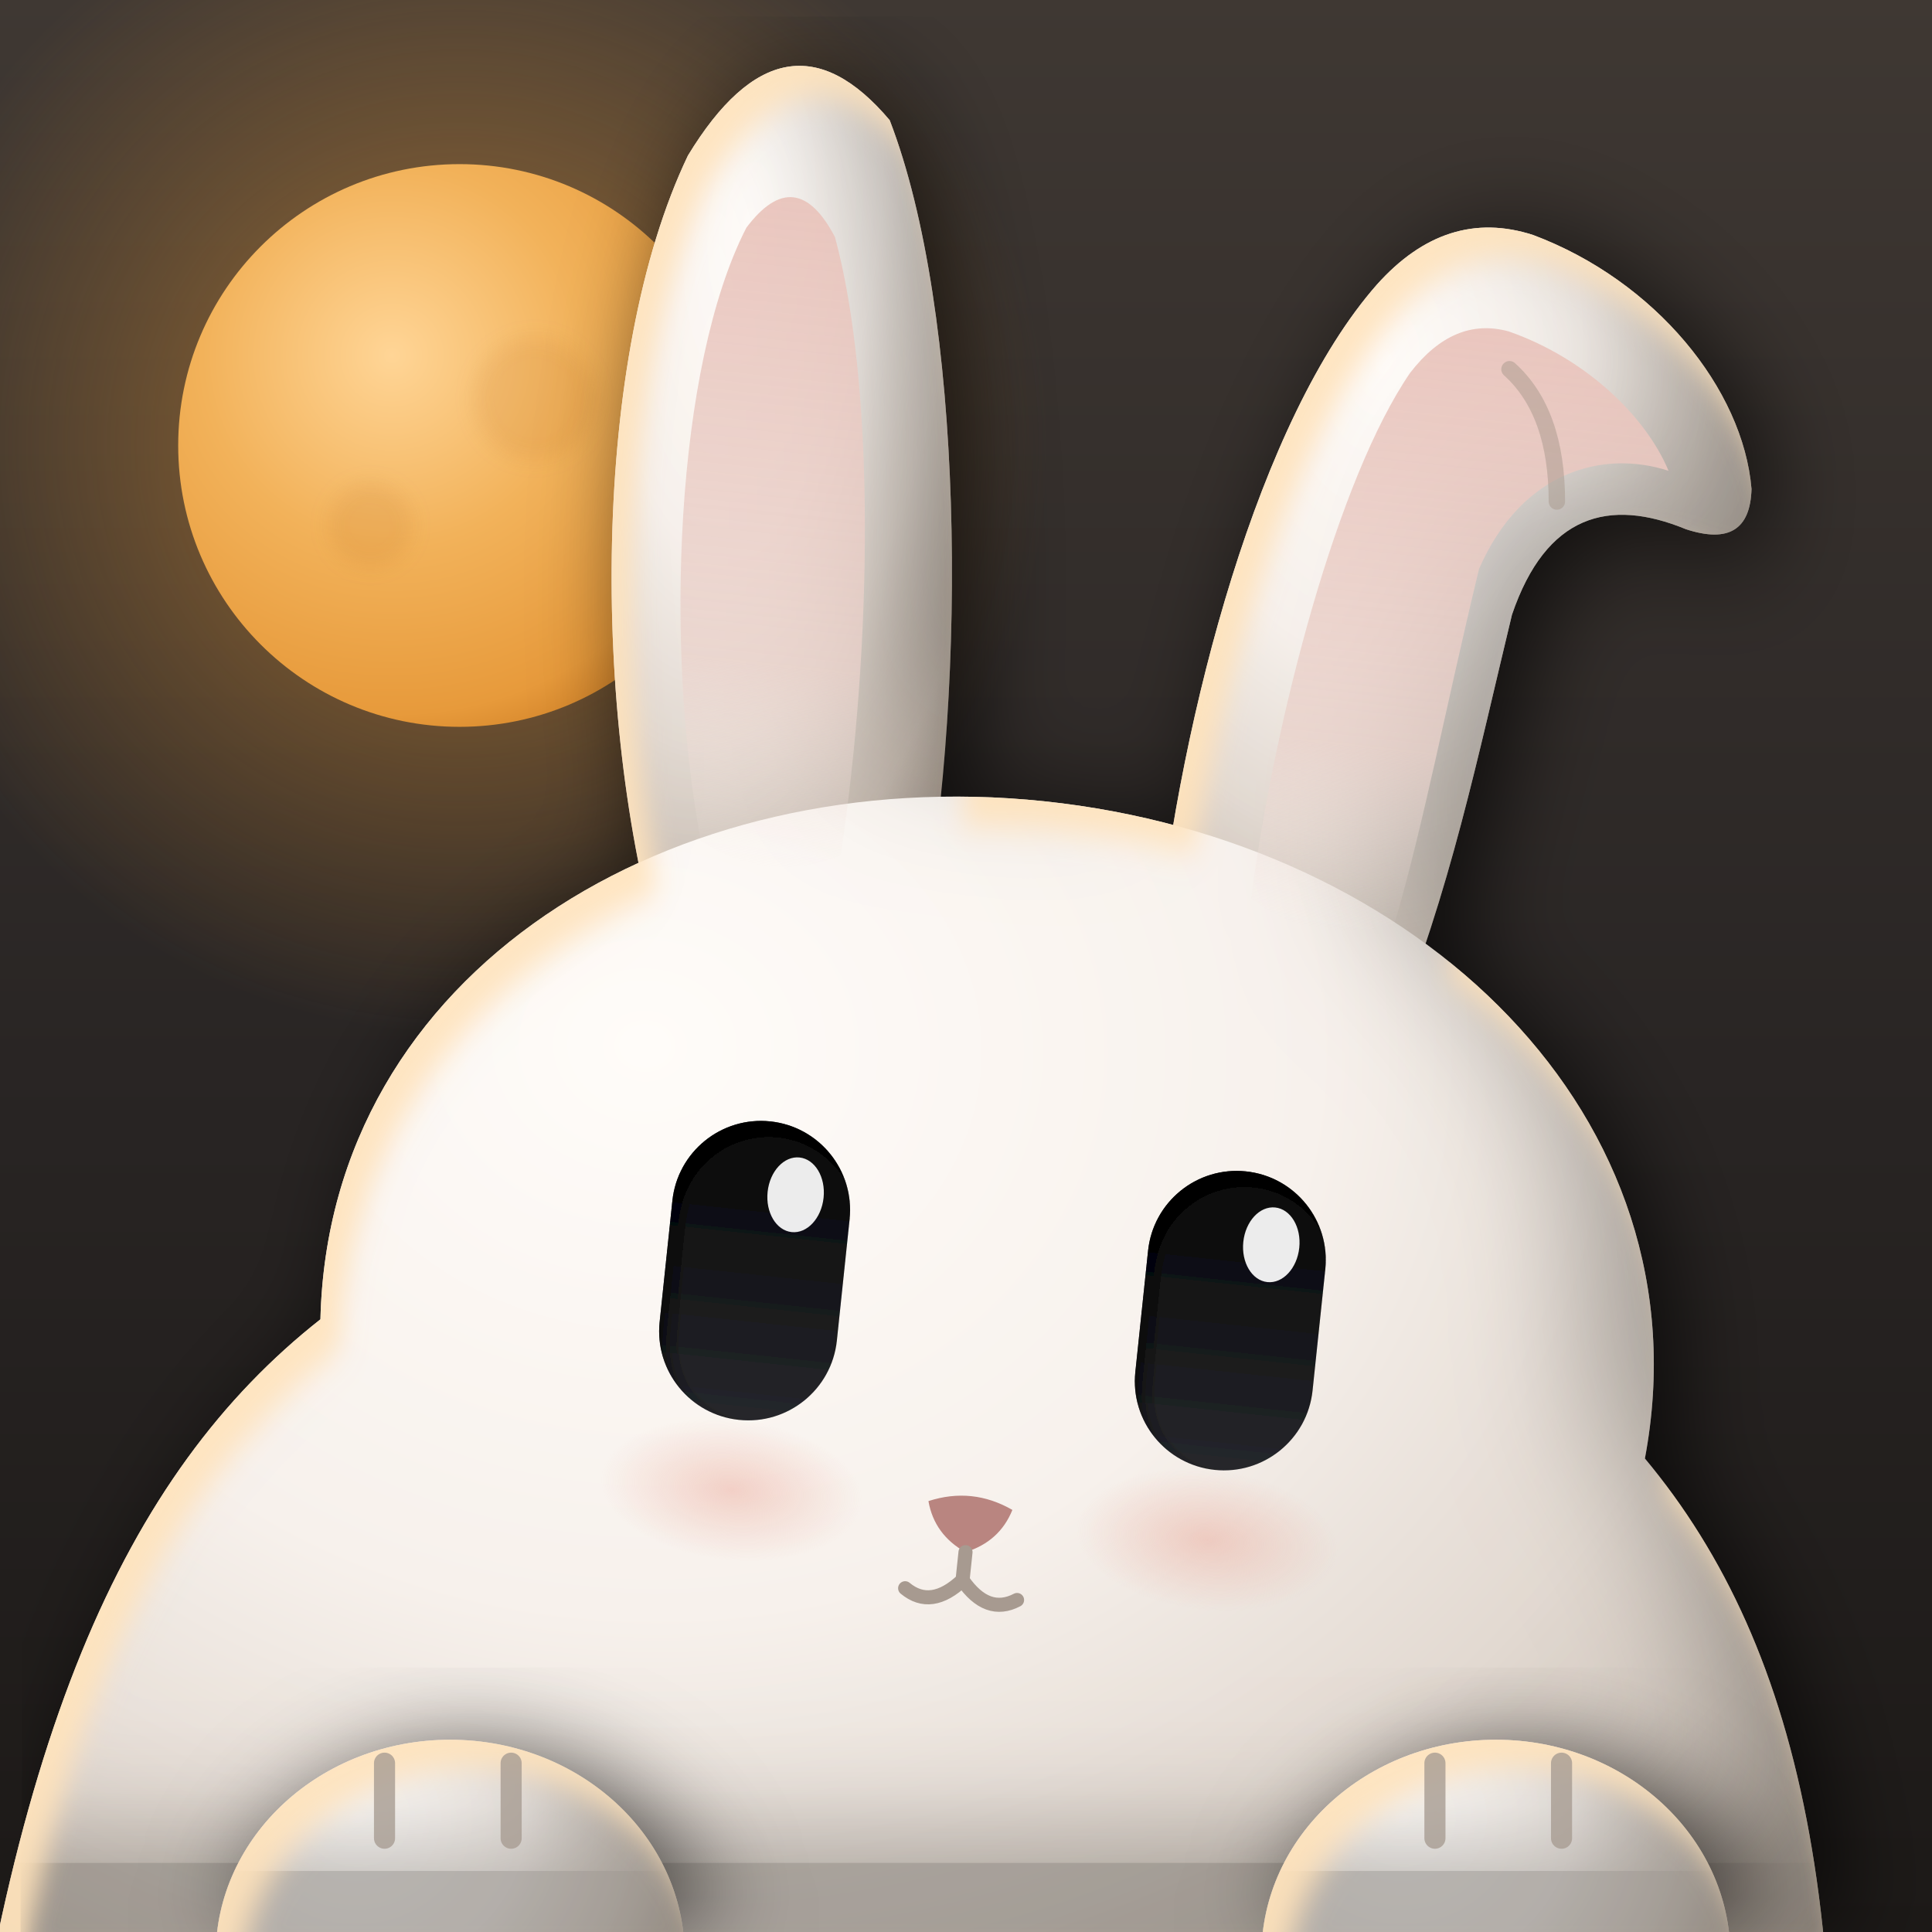
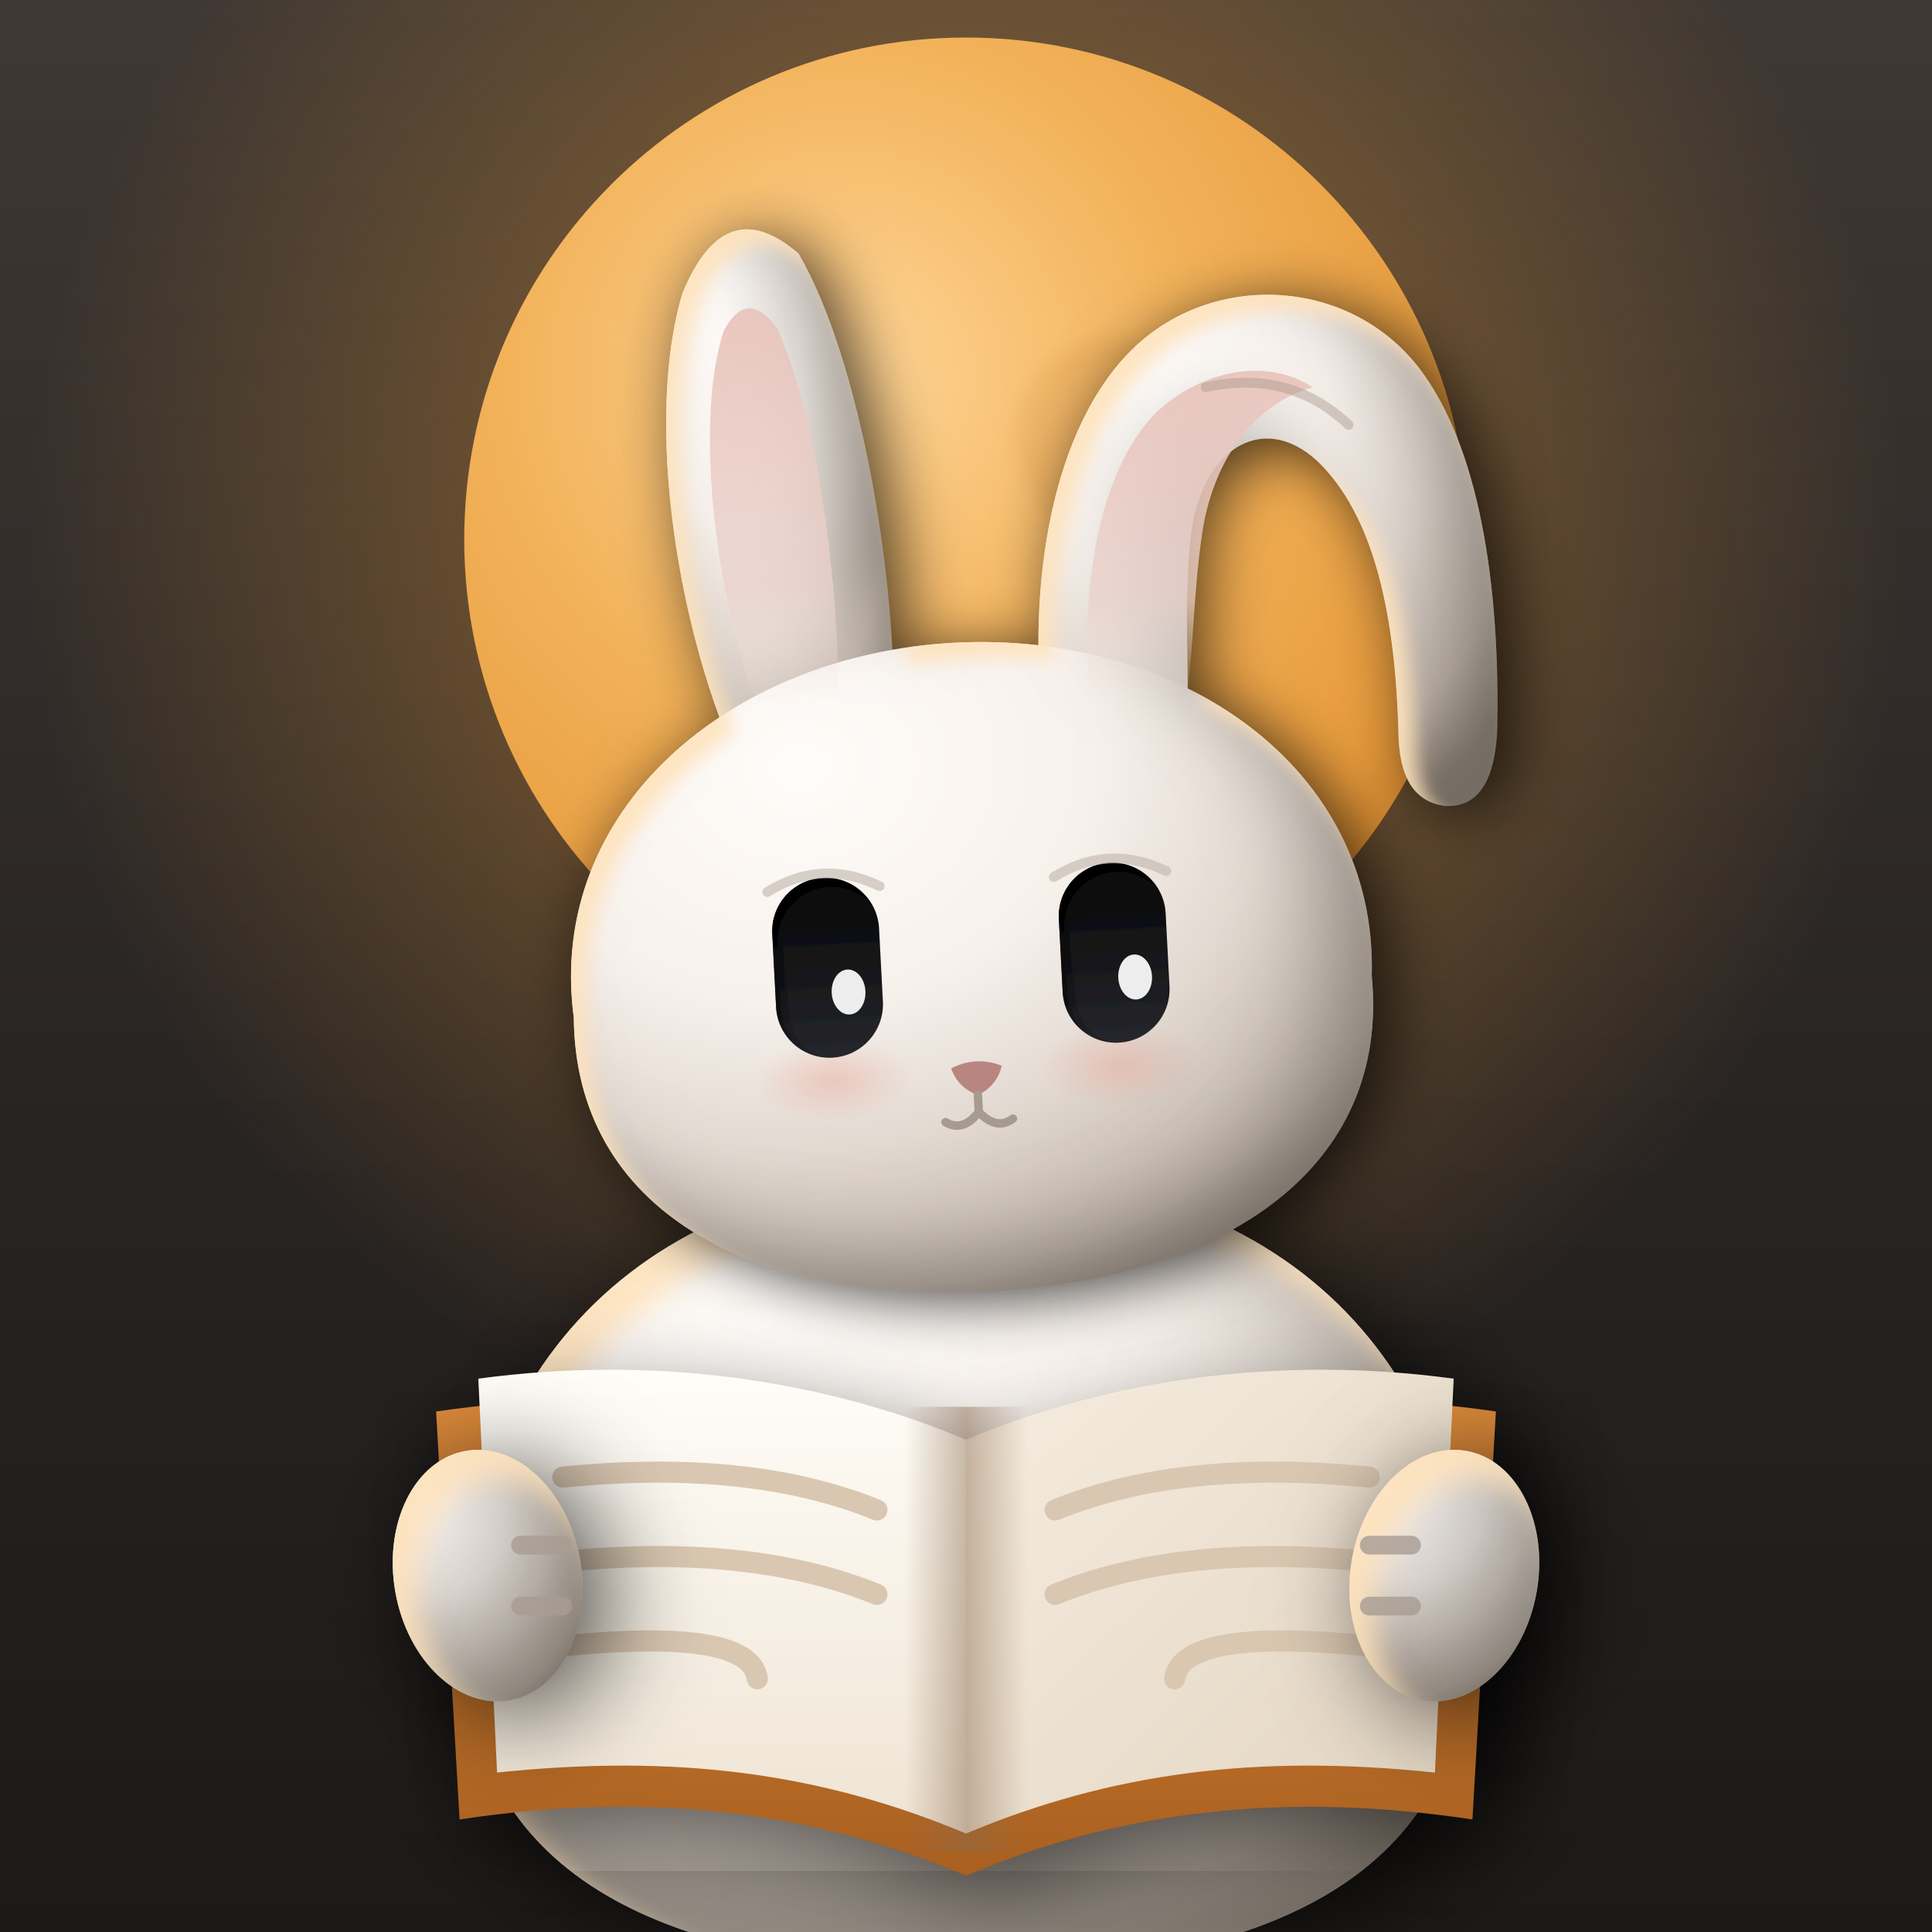
<svg xmlns="http://www.w3.org/2000/svg" viewBox="100 100 824 824" role="img" aria-label="Sidonie 伴学">
  <defs>
    <path id="squircle" d="M100 100 H924 V924 H100 Z" />
    <clipPath id="clip">
      <use href="#squircle" />
    </clipPath>
    <linearGradient id="bg" x1="0" y1="0" x2="0" y2="1">
      <stop offset="0" stop-color="#3f3833" />
      <stop offset="0.55" stop-color="#292524" />
      <stop offset="1" stop-color="#1c1917" />
    </linearGradient>
    <linearGradient id="rim" x1="0" y1="0" x2="0" y2="1">
      <stop offset="0" stop-color="#fff" stop-opacity="0.22" />
      <stop offset="0.35" stop-color="#fff" stop-opacity="0.04" />
      <stop offset="1" stop-color="#fff" stop-opacity="0" />
    </linearGradient>
    <radialGradient id="body" cx="0.30" cy="0.18" r="0.95">
      <stop offset="0" stop-color="#fffcf9" />
      <stop offset="0.38" stop-color="#f7f1ec" />
      <stop offset="0.62" stop-color="#e2d9d1" />
      <stop offset="0.86" stop-color="#bfb4aa" />
      <stop offset="1" stop-color="#958a80" />
    </radialGradient>
    <linearGradient id="eye" x1="0" y1="0" x2="0" y2="1">
      <stop offset="0" stop-color="#050506" />
      <stop offset="1" stop-color="#26272c" />
    </linearGradient>
    <filter id="sculpt" x="-20%" y="-20%" width="140%" height="140%">
      <feGaussianBlur in="SourceAlpha" stdDeviation="30" result="b1" />
      <feOffset in="b1" dx="-34" dy="-26" result="o1" />
      <feComposite in="SourceAlpha" in2="o1" operator="out" result="edge1" />
      <feFlood flood-color="#463d36" flood-opacity="0.55" />
      <feComposite in2="edge1" operator="in" result="shade" />
      <feGaussianBlur in="SourceAlpha" stdDeviation="6" result="b2" />
      <feOffset in="b2" dx="10" dy="12" result="o2" />
      <feComposite in="SourceAlpha" in2="o2" operator="out" result="edge2" />
      <feFlood flood-color="#ffe3bd" flood-opacity="0.9" />
      <feComposite in2="edge2" operator="in" result="shine" />
      <feMerge>
        <feMergeNode in="SourceGraphic" />
        <feMergeNode in="shade" />
        <feMergeNode in="shine" />
      </feMerge>
    </filter>
    <filter id="cast" x="-20%" y="-20%" width="140%" height="140%">
      <feGaussianBlur in="SourceAlpha" stdDeviation="22" />
      <feOffset dx="10" dy="6" />
      <feComponentTransfer>
        <feFuncA type="linear" slope="0.7" />
      </feComponentTransfer>
    </filter>
    <filter id="eyeInset" x="-30%" y="-30%" width="160%" height="160%">
      <feGaussianBlur in="SourceAlpha" stdDeviation="5" result="b" />
      <feOffset in="b" dx="4" dy="7" result="o" />
      <feComposite in="SourceAlpha" in2="o" operator="out" result="e" />
      <feFlood flood-color="#000" flood-opacity="0.9" />
      <feComposite in2="e" operator="in" result="s" />
      <feMerge>
        <feMergeNode in="SourceGraphic" />
        <feMergeNode in="s" />
      </feMerge>
    </filter>
    <filter id="soft" x="-30%" y="-30%" width="160%" height="160%">
      <feGaussianBlur stdDeviation="14" />
    </filter>
+     <filter id="cast2" x="-80%" y="-80%" width="260%" height="260%">
+       <feGaussianBlur in="SourceAlpha" stdDeviation="22" />
+       <feOffset dx="10" dy="6" />
+       <feComponentTransfer>
+         <feFuncA type="linear" slope="0.7" />
+       </feComponentTransfer>
+     </filter>
    <linearGradient id="earPink" x1="0" y1="0" x2="0" y2="1">
      <stop offset="0" stop-color="#e9c4bc" stop-opacity="0.95" />
      <stop offset="0.7" stop-color="#ead2cb" stop-opacity="0.75" />
      <stop offset="1" stop-color="#f3e6e0" stop-opacity="0" />
    </linearGradient>
    <radialGradient id="moon" cx="0.38" cy="0.34" r="0.75">
      <stop offset="0" stop-color="#ffd596" />
      <stop offset="0.45" stop-color="#f2b25a" />
      <stop offset="0.85" stop-color="#e79a3b" />
      <stop offset="1" stop-color="#cf7f25" />
    </radialGradient>
    <radialGradient id="glow" cx="0.5" cy="0.5" r="0.5">
      <stop offset="0.45" stop-color="#e79a3b" stop-opacity="0.32" />
      <stop offset="1" stop-color="#e79a3b" stop-opacity="0" />
    </radialGradient>
    <filter id="crater" x="-50%" y="-50%" width="200%" height="200%">
      <feGaussianBlur stdDeviation="4" />
    </filter>
    <radialGradient id="blush" cx="0.5" cy="0.5" r="0.5">
      <stop offset="0" stop-color="#eaa595" stop-opacity="0.45" />
      <stop offset="1" stop-color="#eaa595" stop-opacity="0" />
    </radialGradient>
+     <linearGradient id="page" x1="0" y1="0" x2="0" y2="1">
+       <stop offset="0" stop-color="#fffdf8" />
+       <stop offset="1" stop-color="#efe4d4" />
+     </linearGradient>
+     <linearGradient id="pageR" x1="0" y1="0" x2="1" y2="1">
+       <stop offset="0" stop-color="#f6ede0" />
+       <stop offset="1" stop-color="#e2d4c1" />
+     </linearGradient>
+     <linearGradient id="cover" x1="0" y1="0" x2="0" y2="1">
+       <stop offset="0" stop-color="#d9893a" />
+       <stop offset="1" stop-color="#a95f1f" />
+     </linearGradient>
+     <linearGradient id="spine" x1="0" y1="0" x2="1" y2="0">
+       <stop offset="0" stop-color="#8a6a4e" stop-opacity="0" />
+       <stop offset="0.5" stop-color="#8a6a4e" stop-opacity="0.45" />
+       <stop offset="1" stop-color="#8a6a4e" stop-opacity="0" />
+     </linearGradient>
+     <radialGradient id="cardGlow" cx="0.5" cy="0.5" r="0.5">
+       <stop offset="0.35" stop-color="#ffc56e" stop-opacity="0.55" />
+       <stop offset="1" stop-color="#e79a3b" stop-opacity="0" />
+     </radialGradient>
+     <linearGradient id="card" x1="0" y1="0" x2="0.4" y2="1">
+       <stop offset="0" stop-color="#fffaf0" />
+       <stop offset="1" stop-color="#fbe7c6" />
+     </linearGradient>
+     <radialGradient id="star" cx="0.4" cy="0.35" r="0.7">
+       <stop offset="0" stop-color="#ffd18a" />
+       <stop offset="0.6" stop-color="#e79a3b" />
+       <stop offset="1" stop-color="#cf7f25" />
+     </radialGradient>
  </defs>
  <use href="#squircle" fill="url(#bg)" />
  <g clip-path="url(#clip)">
-     <circle cx="296" cy="290" r="252" fill="url(#glow)" />
-     <circle cx="296" cy="290" r="120" fill="url(#moon)" />
+     <circle cx="512" cy="330" r="407" fill="url(#glow)" />
+     <circle cx="512" cy="330" r="214" fill="url(#moon)" />
    <g fill="#b8691c" opacity="0.13" filter="url(#crater)">
-       <circle cx="328" cy="270" r="26" />
-       <circle cx="258" cy="324" r="18" />
-     </g>
-     <g transform="rotate(6 512 760)">
-       <g fill="#000" filter="url(#cast)">
+       <circle cx="576" cy="287" r="43" />
+       <circle cx="439" cy="394" r="30" />
+       <circle cx="533" cy="437" r="21" />
+     </g>
+     <g fill="#000" filter="url(#cast2)">
+       <path d="M 512 600 C 664 600 730 700 726 806 C 722 900 640 940 512 940 C 384 940 302 900 298 806 C 294 700 360 600 512 600 Z" />
+     </g>
+     <g filter="url(#sculpt)">
+       <g fill="url(#body)">
+         <path d="M 512 600 C 664 600 730 700 726 806 C 722 900 640 940 512 940 C 384 940 302 900 298 806 C 294 700 360 600 512 600 Z" />
+       </g>
+     </g>
+     <g transform="translate(512 470) rotate(-3) scale(0.6) translate(-512 -600)">
+       <g fill="#000" filter="url(#cast2)">
        <path d="M 356 522 C 316 424 300 272 332 182 Q 366 110 416 158 C 456 236 474 392 466 498 Z" />
-         <path d="M 566 496 C 566 396 586 268 630 206 Q 656 170 694 178 C 748 192 790 234 798 276 Q 800 302 772 296 C 738 286 712 296 702 340 C 694 400 688 462 670 522 Z" />
-         <path d="M 112 1110 C 112 884 152 766 228 692 C 216 544 352 440 512 440 C 672 440 808 544 796 692 C 872 766 912 884 912 1110 Z" />
+         <path d="M 572 500 C 566 404 588 290 652 236 C 712 186 806 196 852 262 C 892 320 902 420 894 524 Q 888 578 854 574 Q 822 568 824 520 C 826 440 816 366 776 324 C 738 286 694 314 684 372 C 676 420 678 470 674 512 Z" />
+         <path d="M 228 692 C 216 544 352 440 512 440 C 672 440 808 544 796 692 C 802 828 682 902 512 902 C 342 902 222 828 228 692 Z" />
      </g>
      <g filter="url(#sculpt)">
        <g fill="url(#body)">
          <path d="M 356 522 C 316 424 300 272 332 182 Q 366 110 416 158 C 456 236 474 392 466 498 Z" />
-           <path d="M 566 496 C 566 396 586 268 630 206 Q 656 170 694 178 C 748 192 790 234 798 276 Q 800 302 772 296 C 738 286 712 296 702 340 C 694 400 688 462 670 522 Z" />
-           <path d="M 112 1110 C 112 884 152 766 228 692 C 216 544 352 440 512 440 C 672 440 808 544 796 692 C 872 766 912 884 912 1110 Z" />
+           <path d="M 572 500 C 566 404 588 290 652 236 C 712 186 806 196 852 262 C 892 320 902 420 894 524 Q 888 578 854 574 Q 822 568 824 520 C 826 440 816 366 776 324 C 738 286 694 314 684 372 C 676 420 678 470 674 512 Z" />
+           <path d="M 228 692 C 216 544 352 440 512 440 C 672 440 808 544 796 692 C 802 828 682 902 512 902 C 342 902 222 828 228 692 Z" />
        </g>
      </g>
      <path d="M 368 472 C 344 392 336 272 360 210 Q 378 180 398 210 C 422 272 432 382 428 472 Q 398 488 368 472 Z" fill="url(#earPink)" />
-       <path d="M 604 472 C 606 394 622 290 648 242 Q 664 216 688 220 C 722 228 750 250 762 272 C 734 266 700 278 686 322 C 678 382 674 432 666 476 Q 634 490 604 472 Z" fill="url(#earPink)" />
-       <path d="M 690 236 Q 712 252 716 290" stroke="#a8988c" stroke-width="7" stroke-linecap="round" fill="none" opacity="0.5" />
+       <path d="M 606 478 C 604 402 622 322 664 284 C 700 254 746 250 776 272 C 732 282 702 322 692 372 C 684 412 682 448 676 482 Q 640 494 606 478 Z" fill="url(#earPink)" />
+       <path d="M 700 268 Q 760 258 800 300" stroke="#a8988c" stroke-width="7" stroke-linecap="round" fill="none" opacity="0.45" />
      <ellipse cx="410" cy="746" rx="56" ry="30" fill="url(#blush)" />
      <ellipse cx="614" cy="746" rx="56" ry="30" fill="url(#blush)" />
      <g filter="url(#eyeInset)">
-         <rect x="372" y="588" width="76" height="128" rx="38" fill="url(#eye)" />
-         <rect x="576" y="588" width="76" height="128" rx="38" fill="url(#eye)" />
-       </g>
-       <ellipse cx="424" cy="618" rx="12" ry="16" fill="#fff" opacity="0.92" />
-       <ellipse cx="628" cy="618" rx="12" ry="16" fill="#fff" opacity="0.92" />
+         <rect x="372" y="602" width="76" height="128" rx="38" fill="url(#eye)" />
+         <rect x="576" y="602" width="76" height="128" rx="38" fill="url(#eye)" />
+       </g>
+       <ellipse cx="424" cy="684" rx="12" ry="16" fill="#fff" opacity="0.92" />
+       <ellipse cx="628" cy="684" rx="12" ry="16" fill="#fff" opacity="0.92" />
+       <path d="M 370 610 Q 410 588 450 610" stroke="#bfb4aa" stroke-width="7" stroke-linecap="round" fill="none" opacity="0.6" />
+       <path d="M 574 610 Q 614 588 654 610" stroke="#bfb4aa" stroke-width="7" stroke-linecap="round" fill="none" opacity="0.6" />
      <path d="M 494 742 Q 512 734 530 742 Q 526 756 512 762 Q 498 756 494 742 Z" fill="#b98580" />
      <path d="M 512 762 L 512 774 M 512 774 Q 500 788 488 780 M 512 774 Q 524 788 536 780" stroke="#a79a90" stroke-width="6" stroke-linecap="round" fill="none" />
    </g>
-     <g>
-       <g filter="url(#cast)">
-         <ellipse cx="292" cy="934" rx="100" ry="92" fill="#000" />
-         <ellipse cx="738" cy="934" rx="100" ry="92" fill="#000" />
-       </g>
-       <g filter="url(#sculpt)">
-         <ellipse cx="292" cy="934" rx="100" ry="92" fill="url(#body)" />
-         <ellipse cx="738" cy="934" rx="100" ry="92" fill="url(#body)" />
-       </g>
-       <g stroke="#a89c92" stroke-width="9" stroke-linecap="round" fill="none" opacity="0.8">
-         <path d="M 264 852 L 264 884" />
-         <path d="M 318 852 L 318 884" />
-         <path d="M 712 852 L 712 884" />
-         <path d="M 766 852 L 766 884" />
-       </g>
+     <path d="M 512 728 C 446 700 368 690 286 702 L 296 876 C 376 864 446 872 512 900 C 578 872 648 864 728 876 L 738 702 C 656 690 578 700 512 728 Z" fill="#000" filter="url(#cast2)" />
+     <path d="M 512 728 C 446 700 368 690 286 702 L 296 876 C 376 864 446 872 512 900 C 578 872 648 864 728 876 L 738 702 C 656 690 578 700 512 728 Z" fill="url(#cover)" />
+     <path d="M 512 714 C 450 688 378 678 304 688 L 312 856 C 388 848 450 856 512 882 Z" fill="url(#page)" />
+     <path d="M 512 714 C 574 688 646 678 720 688 L 712 856 C 636 848 574 856 512 882 Z" fill="url(#pageR)" />
+     <rect x="486" y="700" width="52" height="190" fill="url(#spine)" />
+     <g stroke="#d9c7b1" stroke-width="9" stroke-linecap="round" fill="none">
+       <path d="M 340 730 Q 420 722 474 744" />
+       <path d="M 550 744 Q 604 722 684 730" />
+       <path d="M 340 766 Q 420 758 474 780" />
+       <path d="M 550 780 Q 604 758 684 766" />
+       <path d="M 340 802 Q 420 794 423 816" />
+       <path d="M 601 816 Q 604 794 684 802" />
+     </g>
+     <g fill="#000" filter="url(#cast2)">
+       <ellipse cx="308" cy="772" rx="40" ry="54" transform="rotate(-10 308 772)" />
+       <ellipse cx="716" cy="772" rx="40" ry="54" transform="rotate(10 716 772)" />
+     </g>
+     <g filter="url(#sculpt)">
+       <g fill="url(#body)">
+         <ellipse cx="308" cy="772" rx="40" ry="54" transform="rotate(-10 308 772)" />
+         <ellipse cx="716" cy="772" rx="40" ry="54" transform="rotate(10 716 772)" />
+       </g>
+     </g>
+     <g stroke="#a89c92" stroke-width="8" stroke-linecap="round" opacity="0.8">
+       <path d="M 322 759 L 340 759" />
+       <path d="M 322 785 L 340 785" />
+       <path d="M 702 759 L 684 759" />
+       <path d="M 702 785 L 684 785" />
    </g>
  </g>
</svg>
